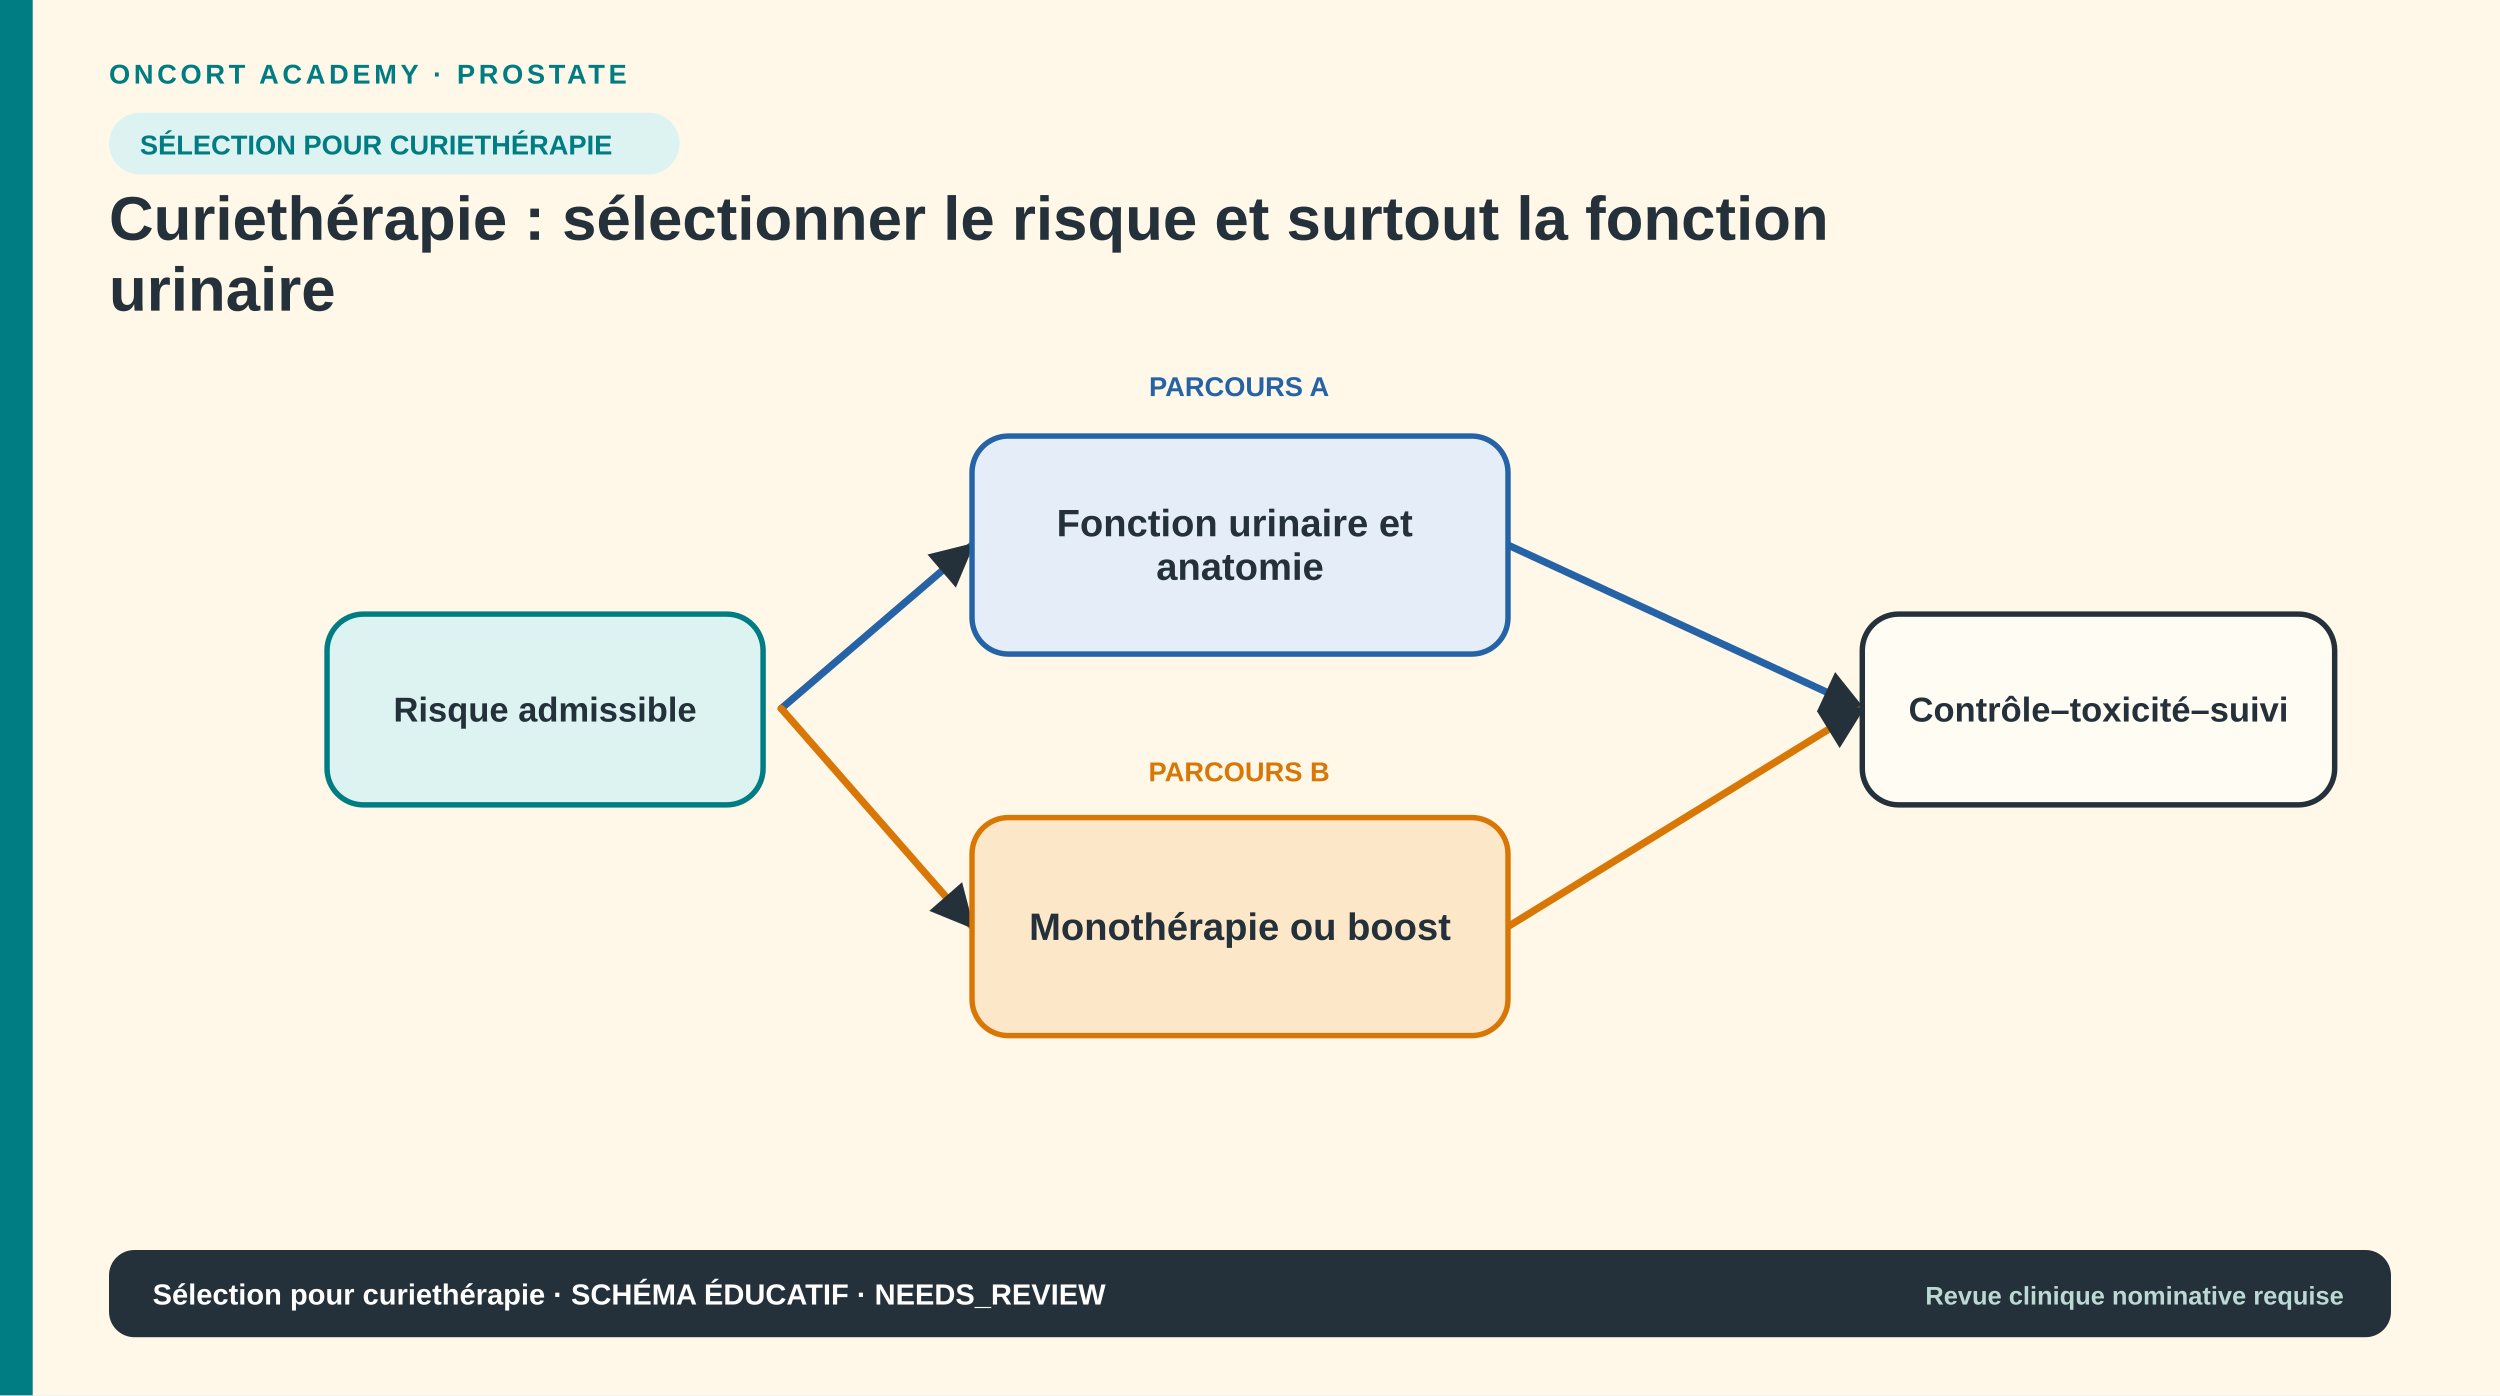
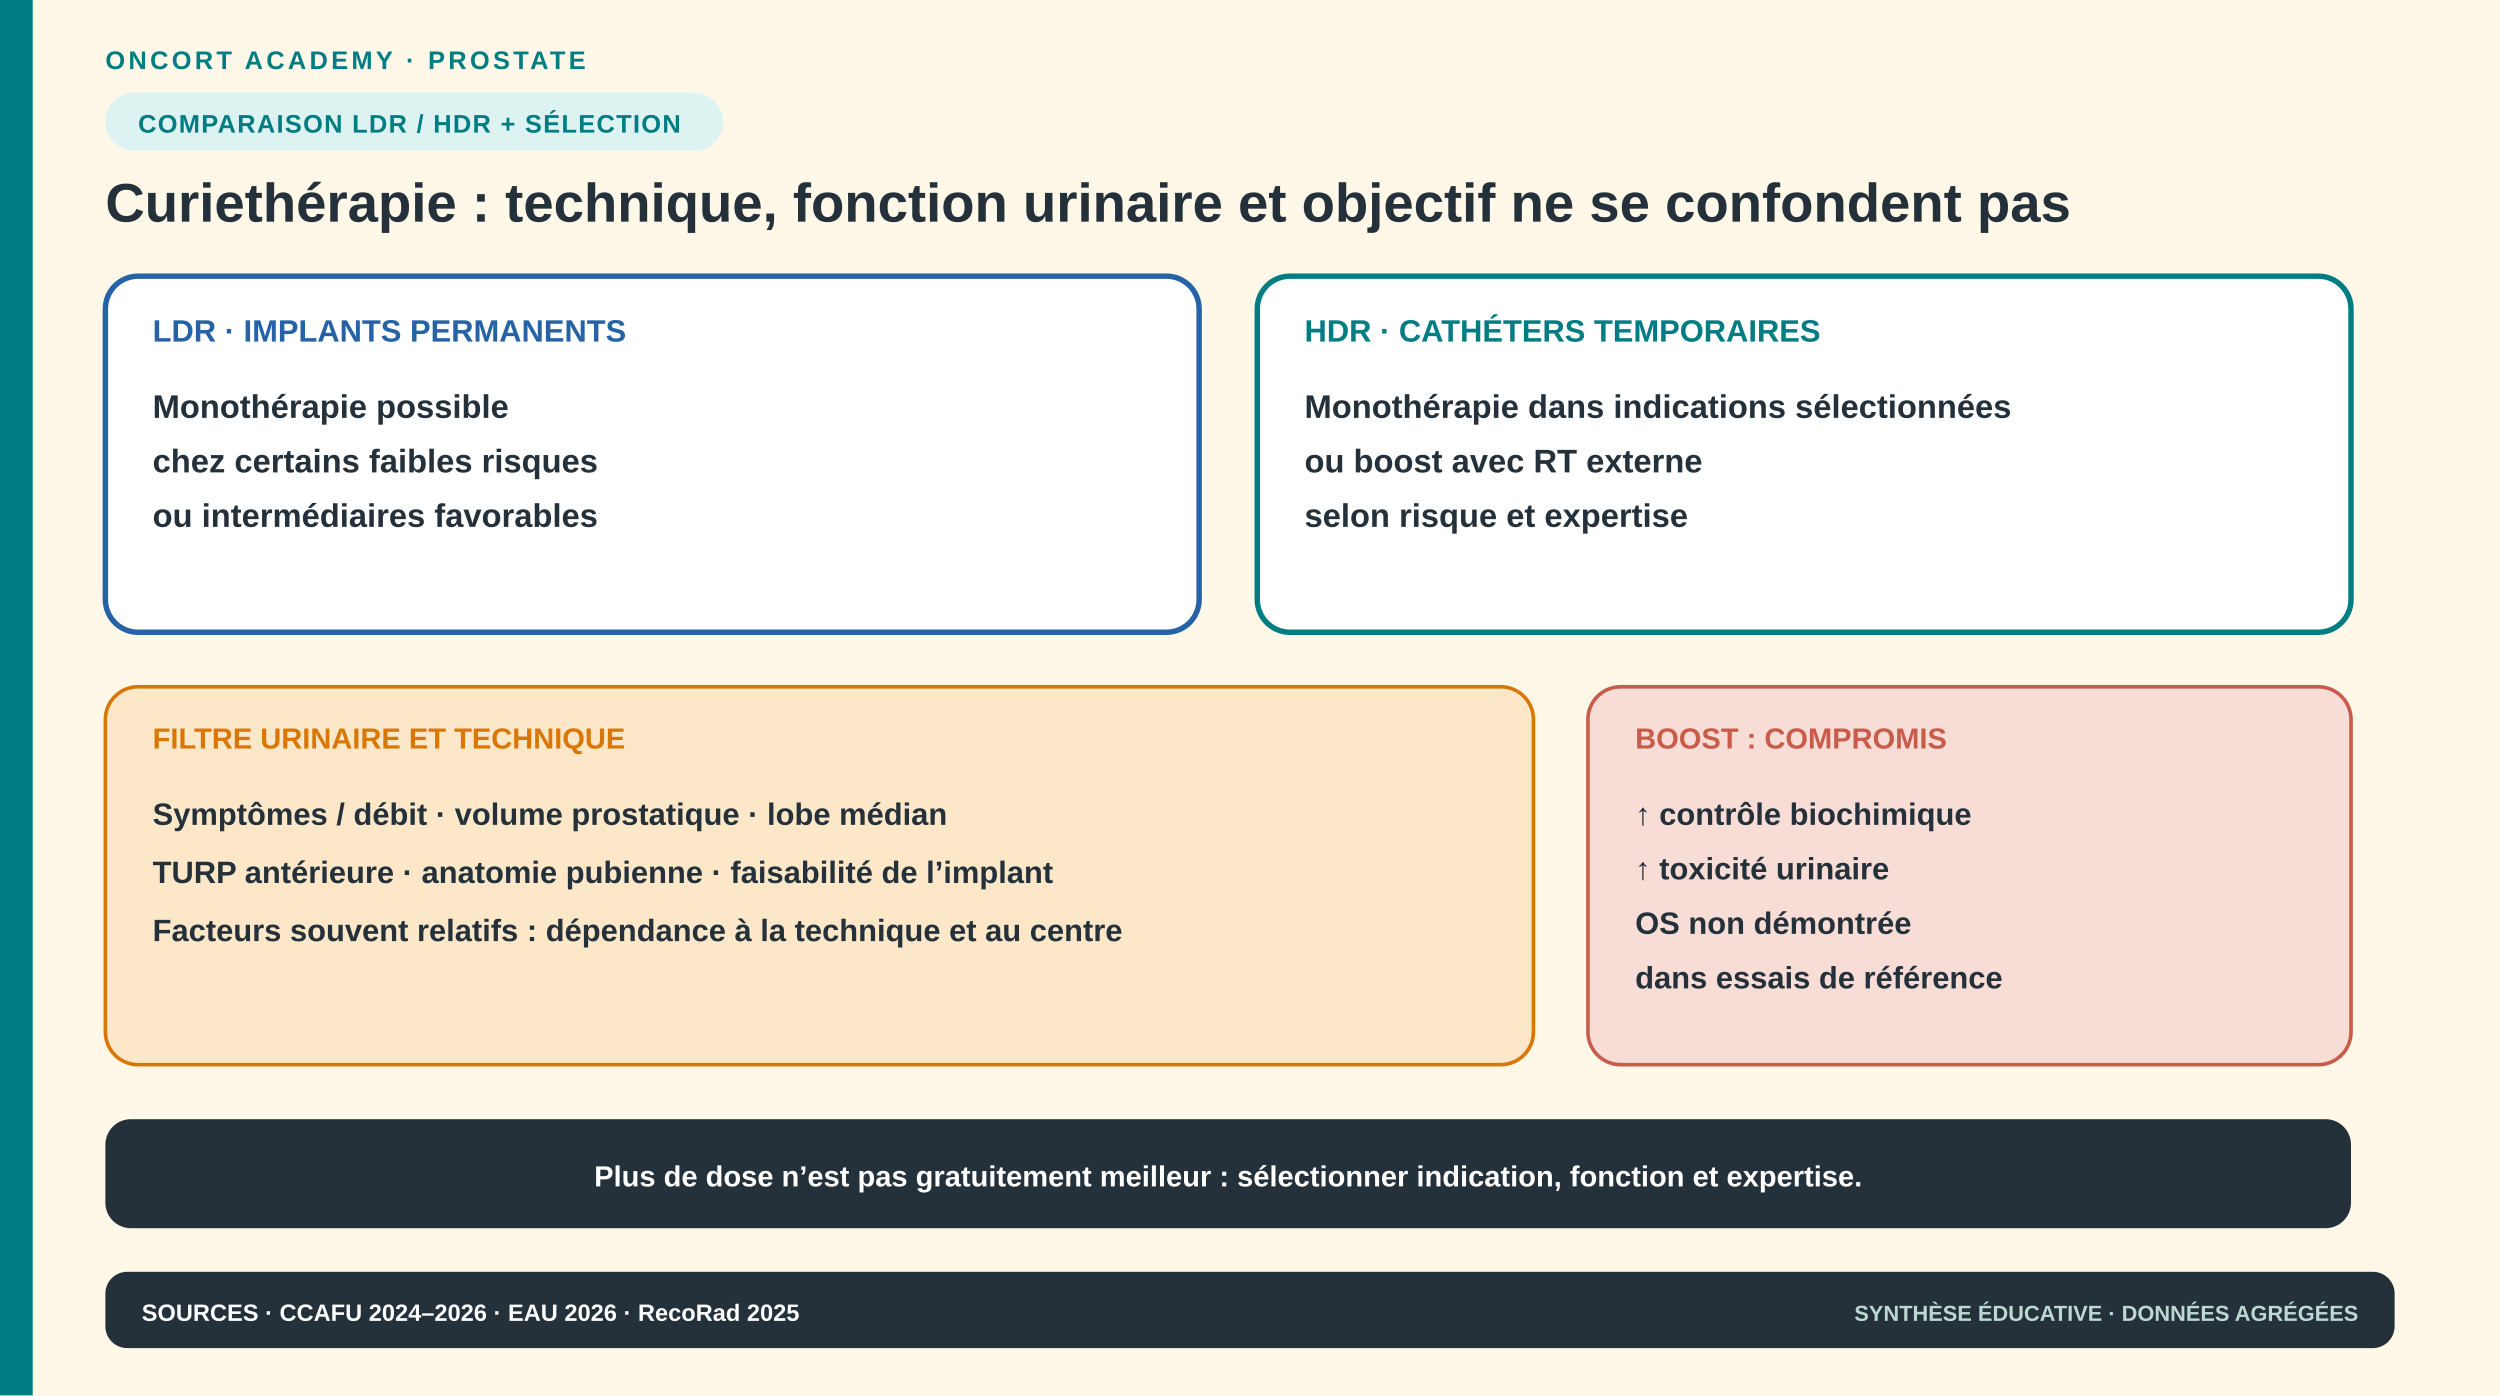
<svg xmlns="http://www.w3.org/2000/svg" width="1376" height="768" viewBox="0 0 1376 768" role="img" aria-labelledby="title desc">
  <defs>
-     <marker id="arrow" markerWidth="6" markerHeight="6" refX="5.5" refY="3" orient="auto">
-       <path d="M 0 0 L 6 3 L 0 6 z" fill="#24313A" />
+     <marker id="arrow" markerWidth="8" markerHeight="8" refX="7" refY="4" orient="auto">
+       <path d="M0,0 L8,4 L0,8 z" fill="#24313A" />
    </marker>
  </defs>
  <rect width="1376" height="768" fill="#FFF8E8" />
  <rect width="18" height="768" fill="#007C83" />
-   <text x="60" y="46" font-family="Arial, Helvetica, sans-serif" font-size="15" font-weight="800" fill="#007C83" letter-spacing="2">ONCORT ACADEMY · PROSTATE</text>
-   <rect x="60" y="62" width="314" height="34" rx="17" fill="#DDF3F1" />
-   <text x="77" y="85" font-family="Arial, Helvetica, sans-serif" font-size="15" font-weight="800" fill="#007C83">SÉLECTION POUR CURIETHÉRAPIE</text>
-   <text x="60" y="132" font-family="Arial, Helvetica, sans-serif" font-size="34" font-weight="800" fill="#24313A" text-anchor="start">
-     <tspan x="60" dy="0">Curiethérapie : sélectionner le risque et surtout la fonction</tspan>
-     <tspan x="60" dy="39">urinaire</tspan>
+   <text x="58" y="38" font-family="Arial, Helvetica, sans-serif" font-size="14" font-weight="800" fill="#007C83" text-anchor="start" letter-spacing="1.8">ONCORT ACADEMY · PROSTATE</text>
+   <rect x="58" y="51" width="340" height="32" rx="16" fill="#DDF3F1" stroke="#DDF3F1" stroke-width="0" />
+   <text x="76" y="73" font-family="Arial, Helvetica, sans-serif" font-size="14" font-weight="800" fill="#007C83" text-anchor="start" letter-spacing="0.7">COMPARAISON LDR / HDR + SÉLECTION</text>
+   <text x="58" y="122" font-family="Arial, Helvetica, sans-serif" font-size="30" font-weight="800" fill="#24313A" text-anchor="start" letter-spacing="0">Curiethérapie : technique, fonction urinaire et objectif ne se confondent pas</text>
+   <rect x="58" y="152" width="602" height="196" rx="18" fill="#FFFFFF" stroke="#2563A6" stroke-width="3" />
+   <text x="84" y="188" font-family="Arial, Helvetica, sans-serif" font-size="17" font-weight="850" fill="#2563A6" text-anchor="start" letter-spacing="0">LDR · IMPLANTS PERMANENTS</text>
+   <text x="84" y="230" font-family="Arial, Helvetica, sans-serif" font-size="18" font-weight="750" fill="#24313A" text-anchor="start">
+     <tspan x="84" dy="0">Monothérapie possible</tspan>
+     <tspan x="84" dy="30">chez certains faibles risques</tspan>
+     <tspan x="84" dy="30">ou intermédiaires favorables</tspan>
  </text>
-   <path d="M 430 390 L 535 300" fill="none" stroke="#2563A6" stroke-width="4" stroke-linecap="round" marker-end="url(#arrow)" />
-   <path d="M 430 390 L 535 510" fill="none" stroke="#D97706" stroke-width="4" stroke-linecap="round" marker-end="url(#arrow)" />
-   <path d="M 830 300 L 1025 390" fill="none" stroke="#2563A6" stroke-width="4" stroke-linecap="round" marker-end="url(#arrow)" />
-   <path d="M 830 510 L 1025 390" fill="none" stroke="#D97706" stroke-width="4" stroke-linecap="round" marker-end="url(#arrow)" />
-   <g>
-     <rect x="180" y="338" width="240" height="105" rx="20" fill="#DDF3F1" stroke="#007C83" stroke-width="3" />
-     <text x="300" y="397.15" font-family="Arial, Helvetica, sans-serif" font-size="19" font-weight="700" fill="#24313A" text-anchor="middle">
-       <tspan x="300" dy="0">Risque admissible</tspan>
-     </text>
-   </g>
-   <g>
-     <rect x="535" y="240" width="295" height="120" rx="20" fill="#E5EEF8" stroke="#2563A6" stroke-width="3" />
-     <text x="682.5" y="295.17" font-family="Arial, Helvetica, sans-serif" font-size="21" font-weight="700" fill="#24313A" text-anchor="middle">
-       <tspan x="682.5" dy="0">Fonction urinaire et</tspan>
-       <tspan x="682.5" dy="24">anatomie</tspan>
-     </text>
-   </g>
-   <g>
-     <rect x="535" y="450" width="295" height="120" rx="20" fill="#FCE8C8" stroke="#D97706" stroke-width="3" />
-     <text x="682.5" y="517.35" font-family="Arial, Helvetica, sans-serif" font-size="21" font-weight="700" fill="#24313A" text-anchor="middle">
-       <tspan x="682.5" dy="0">Monothérapie ou boost</tspan>
-     </text>
-   </g>
-   <g>
-     <rect x="1025" y="338" width="260" height="105" rx="20" fill="#FFFCF4" stroke="#24313A" stroke-width="3" />
-     <text x="1155" y="397.15" font-family="Arial, Helvetica, sans-serif" font-size="19" font-weight="700" fill="#24313A" text-anchor="middle">
-       <tspan x="1155" dy="0">Contrôle–toxicité–suivi</tspan>
-     </text>
-   </g>
-   <text x="682" y="218" font-family="Arial" font-size="15" font-weight="800" fill="#2563A6" text-anchor="middle">PARCOURS A</text>
-   <text x="682" y="430" font-family="Arial" font-size="15" font-weight="800" fill="#D97706" text-anchor="middle">PARCOURS B</text>
-   <rect x="60" y="688" width="1256" height="48" rx="14" fill="#24313A" />
-   <text x="84" y="718" font-family="Arial, Helvetica, sans-serif" font-size="16" font-weight="750" fill="#FFFFFF">Sélection pour curiethérapie · SCHÉMA ÉDUCATIF · NEEDS_REVIEW</text>
-   <text x="1290" y="718" font-family="Arial, Helvetica, sans-serif" font-size="14" font-weight="650" fill="#BBD8D2" text-anchor="end">Revue clinique nominative requise</text>
+   <rect x="692" y="152" width="602" height="196" rx="18" fill="#FFFFFF" stroke="#007C83" stroke-width="3" />
+   <text x="718" y="188" font-family="Arial, Helvetica, sans-serif" font-size="17" font-weight="850" fill="#007C83" text-anchor="start" letter-spacing="0">HDR · CATHÉTERS TEMPORAIRES</text>
+   <text x="718" y="230" font-family="Arial, Helvetica, sans-serif" font-size="18" font-weight="750" fill="#24313A" text-anchor="start">
+     <tspan x="718" dy="0">Monothérapie dans indications sélectionnées</tspan>
+     <tspan x="718" dy="30">ou boost avec RT externe</tspan>
+     <tspan x="718" dy="30">selon risque et expertise</tspan>
+   </text>
+   <rect x="58" y="378" width="786" height="208" rx="18" fill="#FCE8C8" stroke="#D97706" stroke-width="2" />
+   <text x="84" y="412" font-family="Arial, Helvetica, sans-serif" font-size="16" font-weight="850" fill="#D97706" text-anchor="start" letter-spacing="0">FILTRE URINAIRE ET TECHNIQUE</text>
+   <text x="84" y="454" font-family="Arial, Helvetica, sans-serif" font-size="17" font-weight="750" fill="#24313A" text-anchor="start">
+     <tspan x="84" dy="0">Symptômes / débit · volume prostatique · lobe médian</tspan>
+     <tspan x="84" dy="32">TURP antérieure · anatomie pubienne · faisabilité de l’implant</tspan>
+     <tspan x="84" dy="32">Facteurs souvent relatifs : dépendance à la technique et au centre</tspan>
+   </text>
+   <rect x="874" y="378" width="420" height="208" rx="18" fill="#F8DDD7" stroke="#C85C4A" stroke-width="2" />
+   <text x="900" y="412" font-family="Arial, Helvetica, sans-serif" font-size="16" font-weight="850" fill="#C85C4A" text-anchor="start" letter-spacing="0">BOOST : COMPROMIS</text>
+   <text x="900" y="454" font-family="Arial, Helvetica, sans-serif" font-size="17" font-weight="850" fill="#24313A" text-anchor="start">
+     <tspan x="900" dy="0">↑ contrôle biochimique</tspan>
+     <tspan x="900" dy="30">↑ toxicité urinaire</tspan>
+     <tspan x="900" dy="30">OS non démontrée</tspan>
+     <tspan x="900" dy="30">dans essais de référence</tspan>
+   </text>
+   <rect x="58" y="616" width="1236" height="60" rx="14" fill="#24313A" stroke="#24313A" stroke-width="0" />
+   <text x="676" y="653" font-family="Arial, Helvetica, sans-serif" font-size="16" font-weight="750" fill="#FFFFFF" text-anchor="middle" letter-spacing="0">Plus de dose n’est pas gratuitement meilleur : sélectionner indication, fonction et expertise.</text>
+   <rect x="58" y="700" width="1260" height="42" rx="12" fill="#24313A" stroke="#24313A" stroke-width="0" />
+   <text x="78" y="727" font-family="Arial, Helvetica, sans-serif" font-size="13" font-weight="700" fill="#FFFFFF" text-anchor="start" letter-spacing="0">SOURCES · CCAFU 2024–2026 · EAU 2026 · RecoRad 2025</text>
+   <text x="1298" y="727" font-family="Arial, Helvetica, sans-serif" font-size="12" font-weight="700" fill="#BBD8D2" text-anchor="end" letter-spacing="0">SYNTHÈSE ÉDUCATIVE · DONNÉES AGRÉGÉES</text>
</svg>
